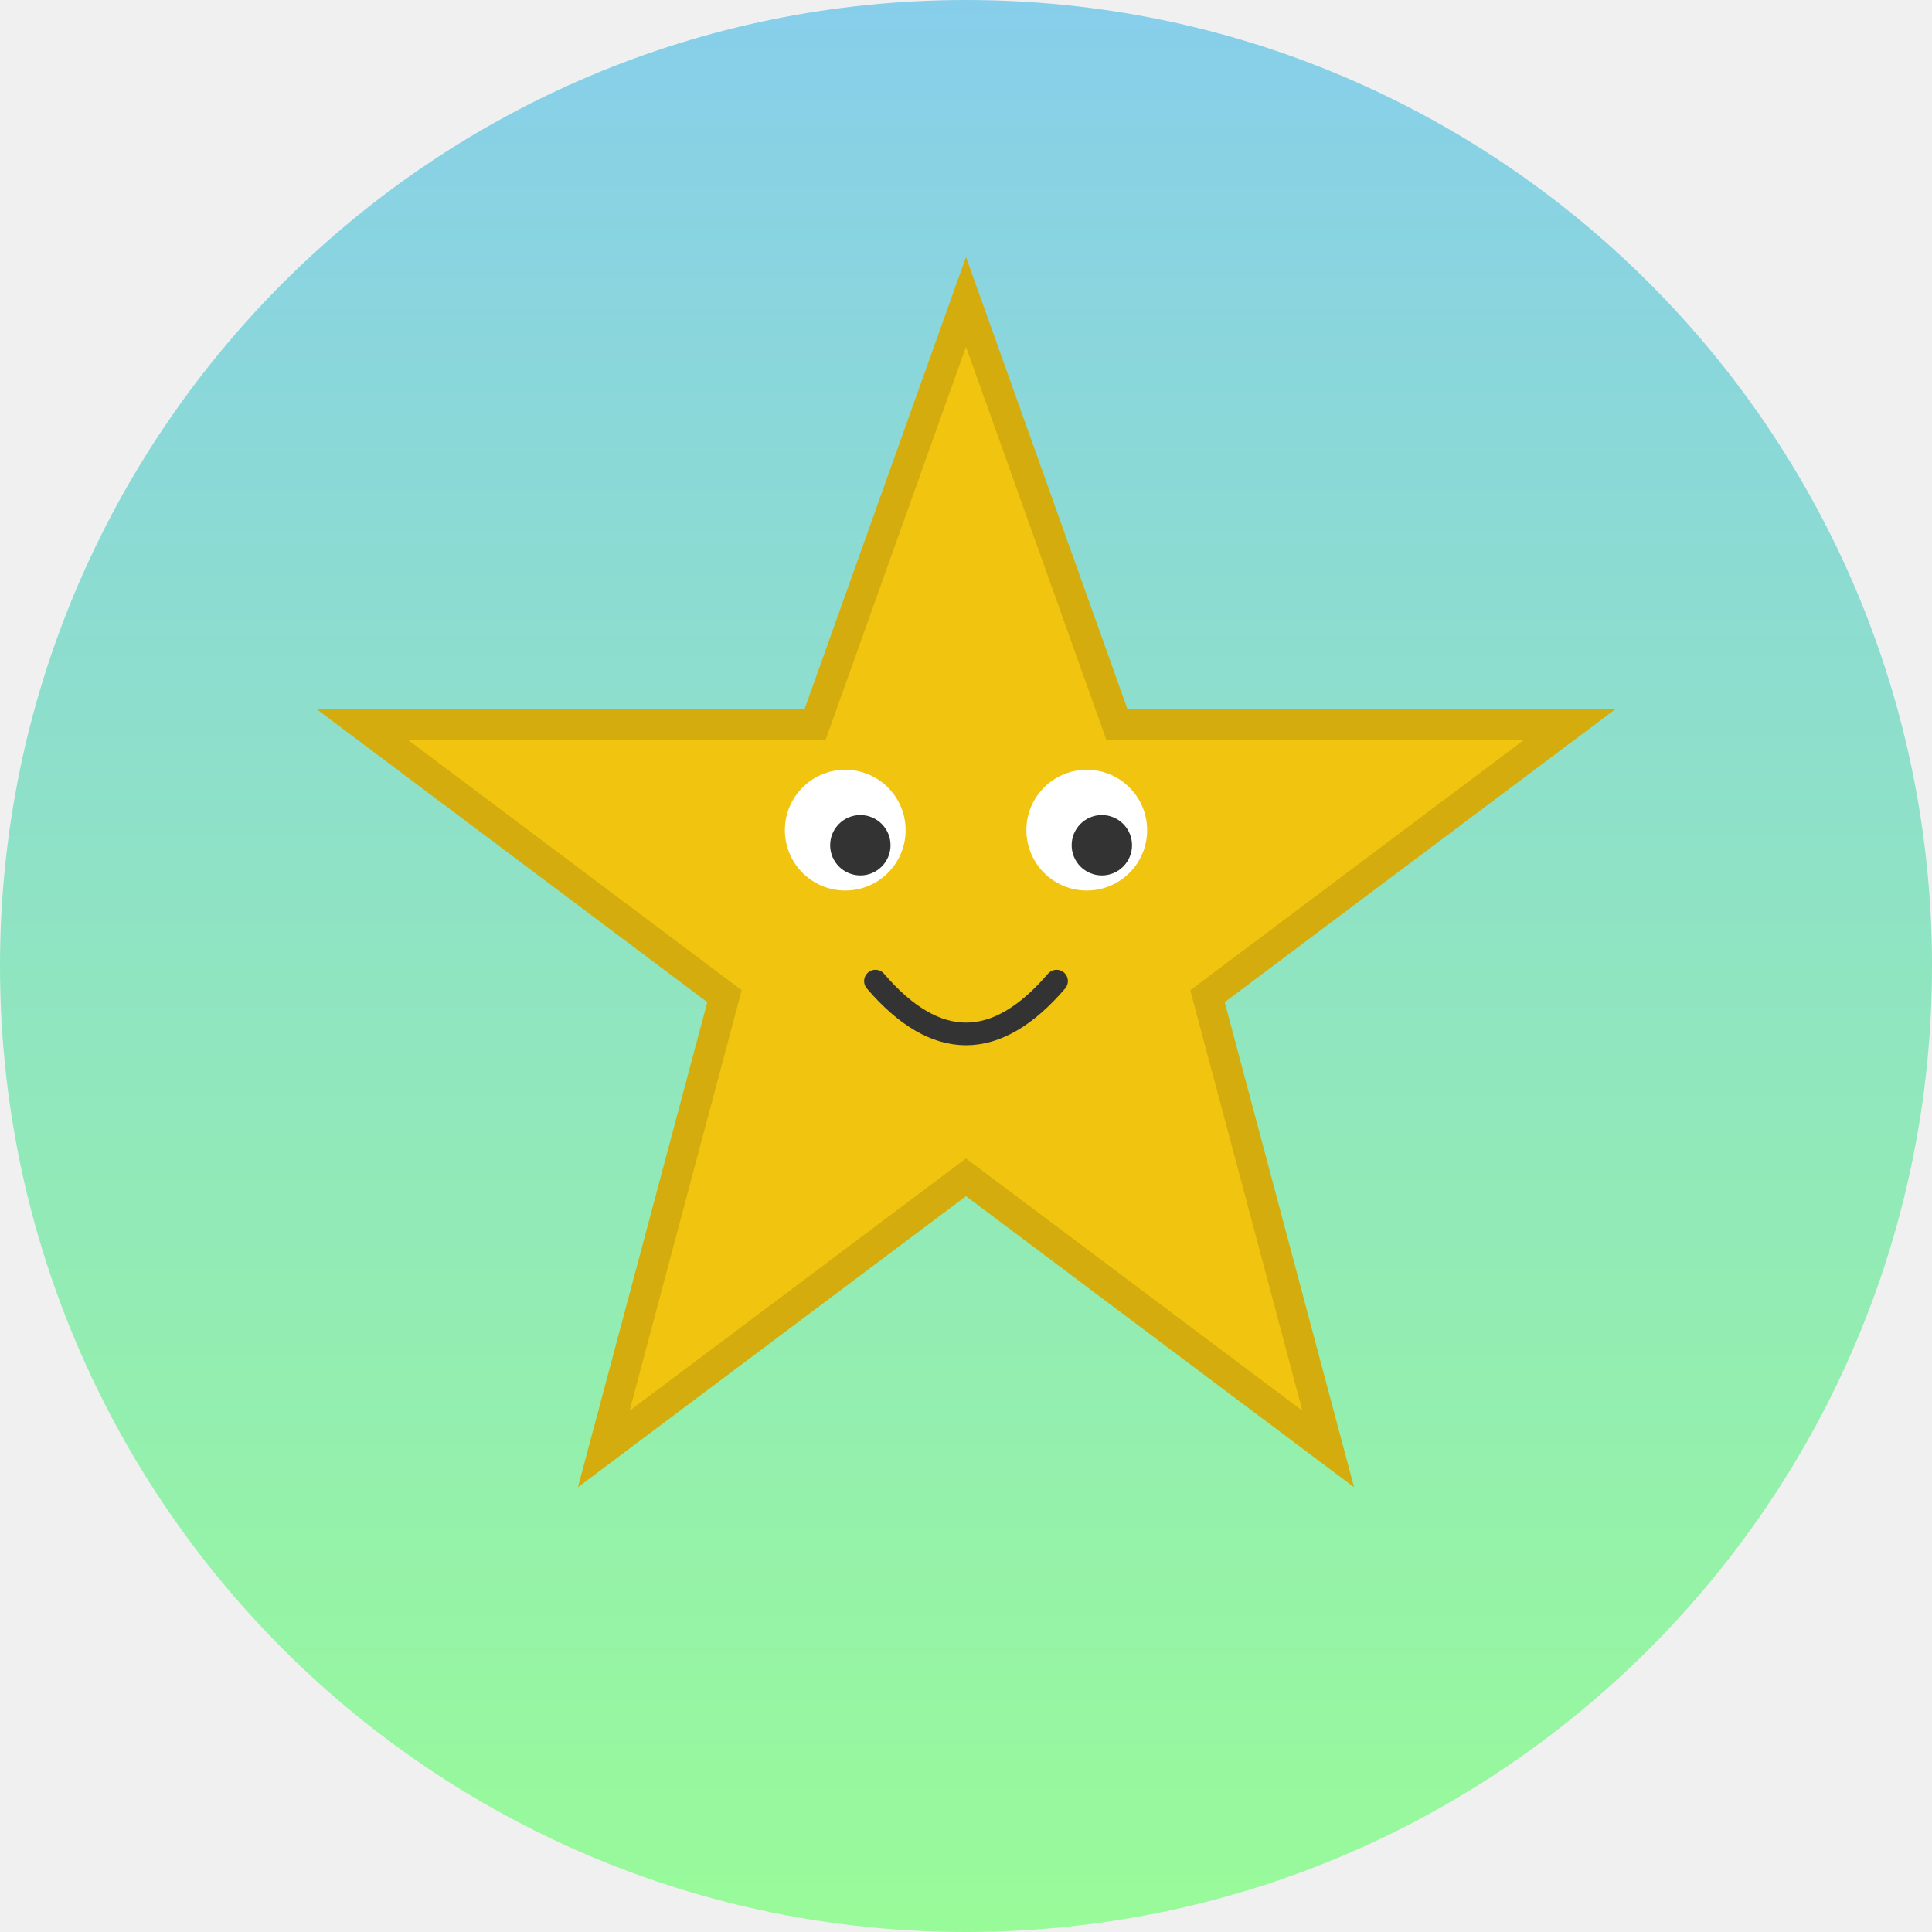
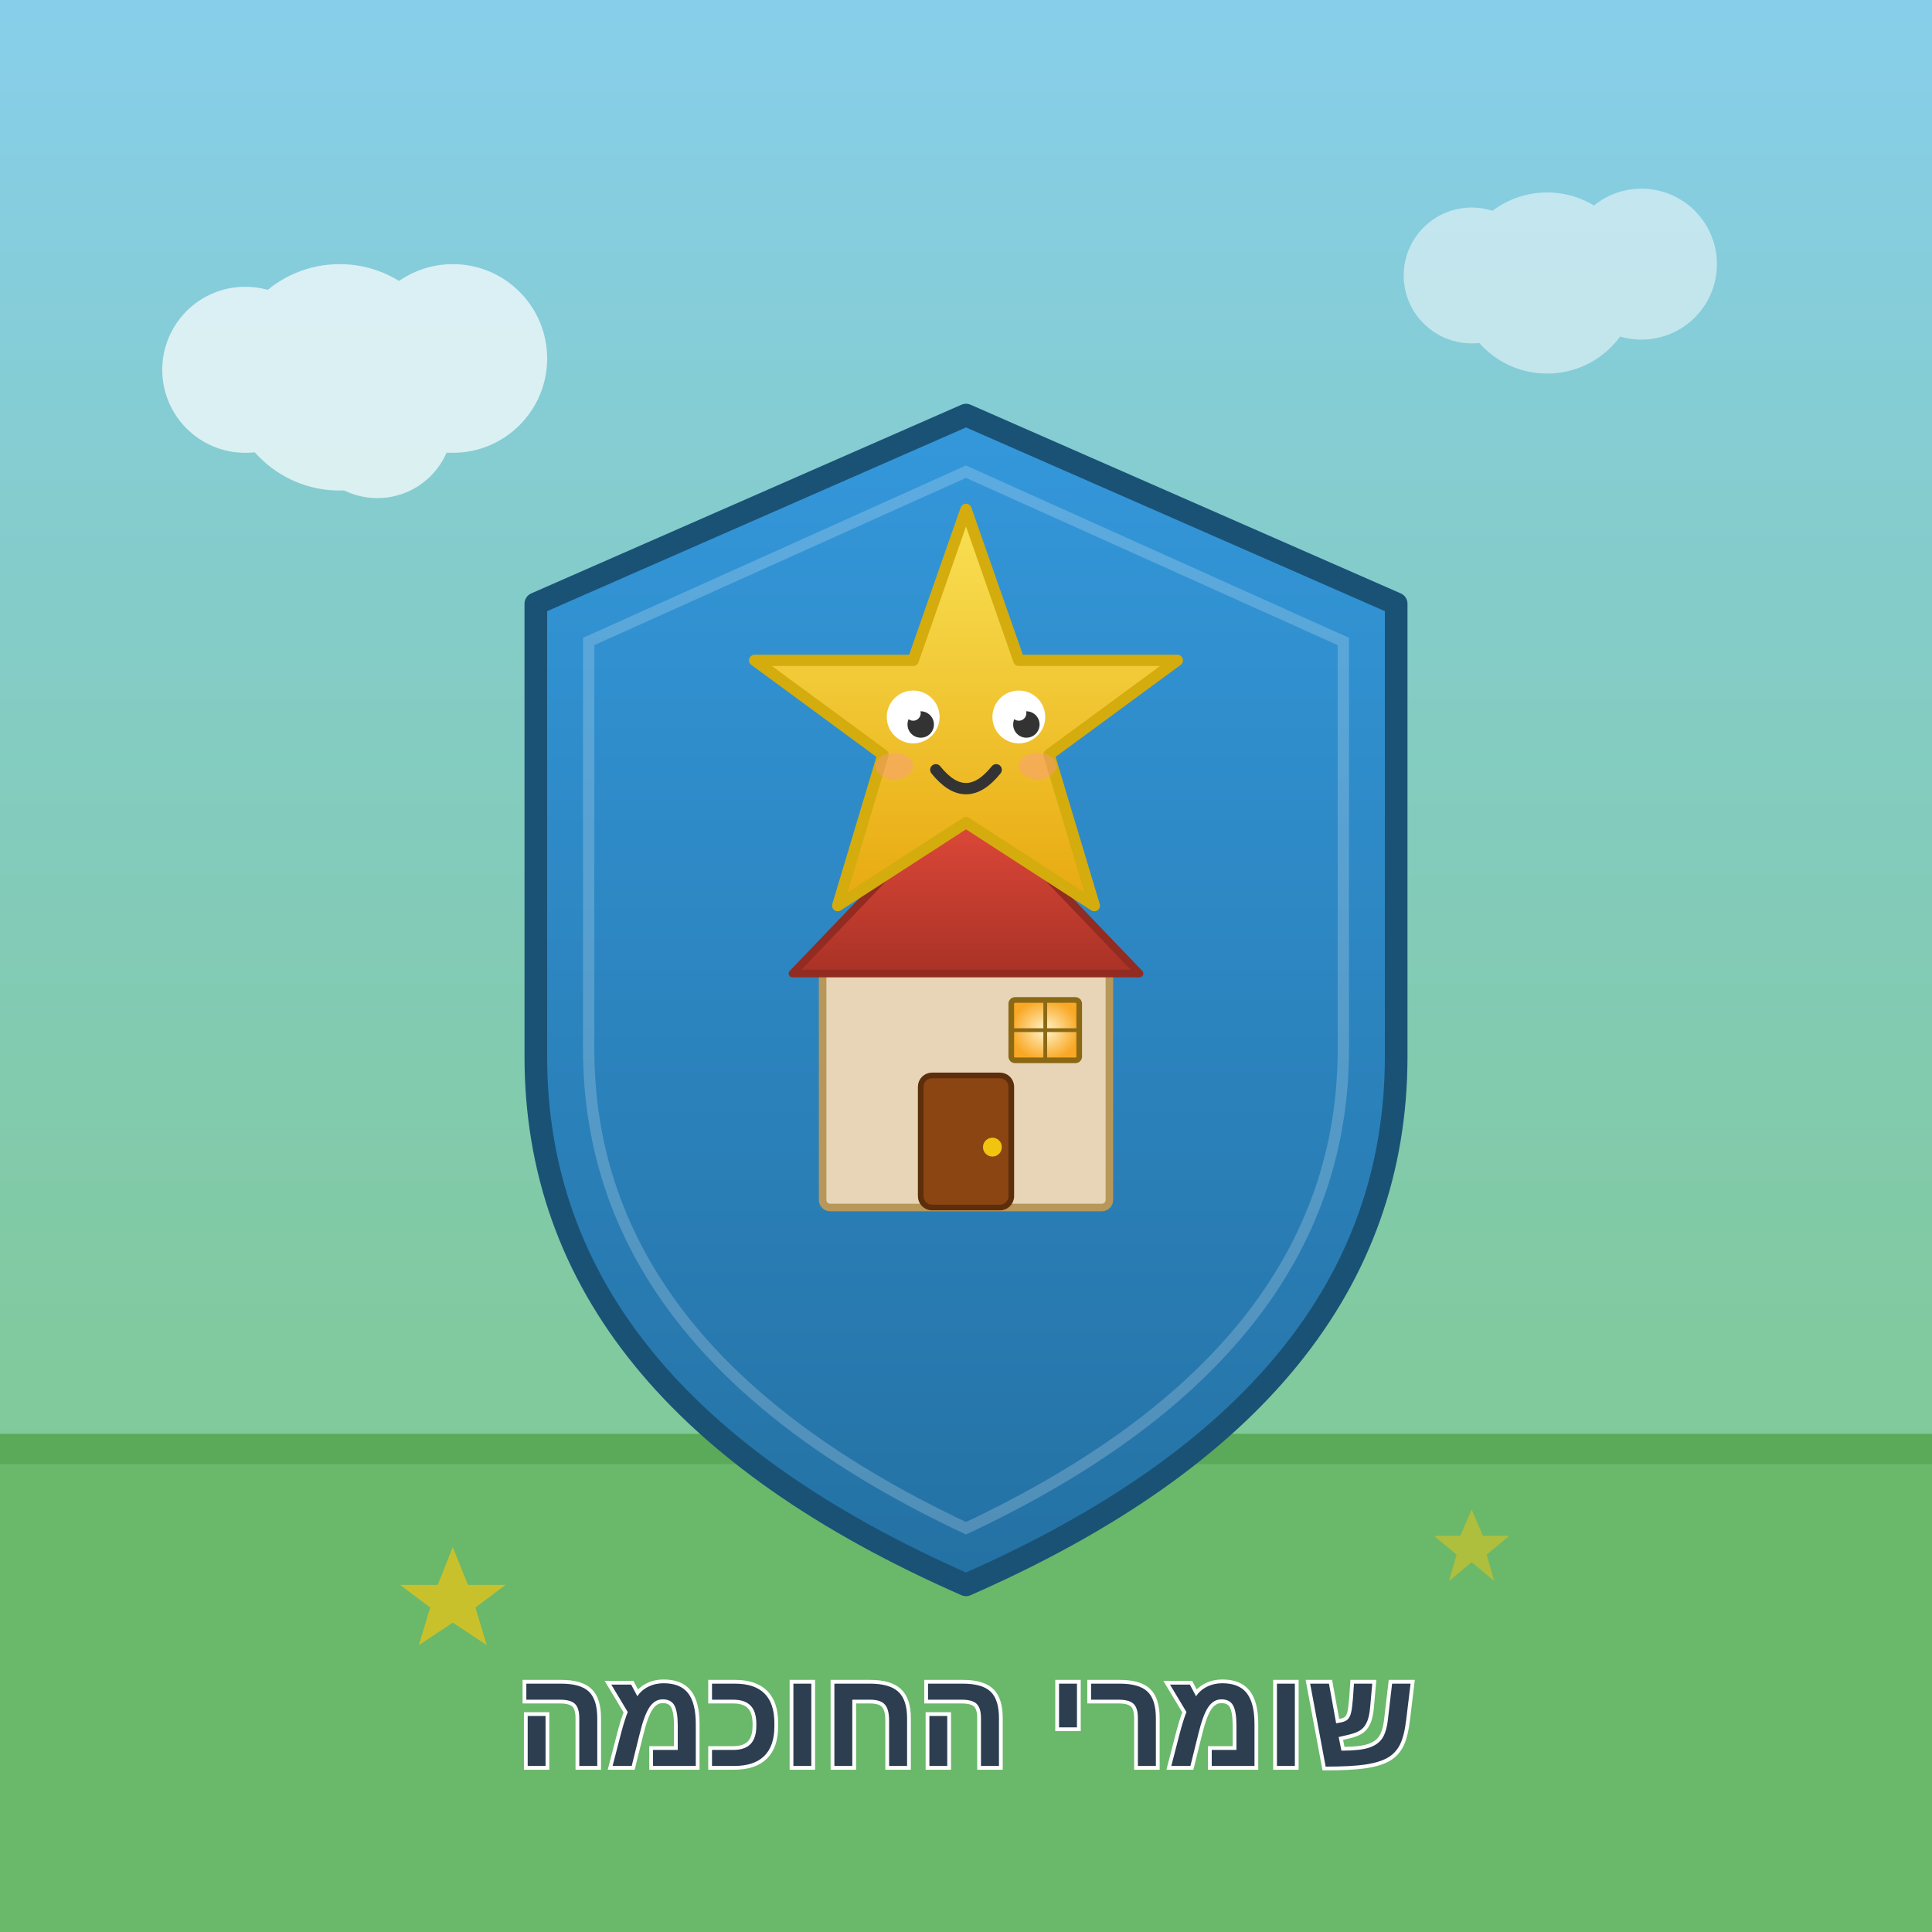
<svg xmlns="http://www.w3.org/2000/svg" viewBox="0 0 512 512">
  <defs>
    <linearGradient id="sky" x1="0" y1="0" x2="0" y2="1">
      <stop offset="0%" stop-color="#87CEEB" />
-       <stop offset="100%" stop-color="#98FB98" />
+       <stop offset="100%" stop-color="#7ec87e" />
    </linearGradient>
+     <linearGradient id="shield" x1="0" y1="0" x2="0" y2="1">
+       <stop offset="0%" stop-color="#3498db" />
+       <stop offset="100%" stop-color="#2471a3" />
+     </linearGradient>
+     <linearGradient id="starGrad" x1="0" y1="0" x2="0" y2="1">
+       <stop offset="0%" stop-color="#f9e154" />
+       <stop offset="100%" stop-color="#e8a910" />
+     </linearGradient>
+     <linearGradient id="roofGrad" x1="0" y1="0" x2="0" y2="1">
+       <stop offset="0%" stop-color="#e74c3c" />
+       <stop offset="100%" stop-color="#a93226" />
+     </linearGradient>
+     <radialGradient id="windowGlow" cx="50%" cy="50%" r="50%">
+       <stop offset="0%" stop-color="#fff5cc" />
+       <stop offset="100%" stop-color="#f9a825" />
+     </radialGradient>
  </defs>
-   <circle cx="256" cy="256" r="256" fill="url(#sky)" />
-   <polygon points="256,80 296,192 416,192 320,264 352,384 256,312 160,384 192,264 96,192 216,192" fill="#f1c40f" stroke="#d4ac0d" stroke-width="8" />
-   <circle cx="224" cy="220" r="16" fill="#fff" />
-   <circle cx="288" cy="220" r="16" fill="#fff" />
-   <circle cx="228" cy="224" r="8" fill="#333" />
-   <circle cx="292" cy="224" r="8" fill="#333" />
-   <path d="M 232 260 Q 256 288 280 260" stroke="#333" stroke-width="6" fill="none" stroke-linecap="round" />
+   <rect width="512" height="512" fill="url(#sky)" />
+   <rect x="0" y="380" width="512" height="132" fill="#6ab86a" />
+   <rect x="0" y="380" width="512" height="8" fill="#5aaa5a" />
+   <g opacity="0.7">
+     <circle cx="90" cy="100" r="30" fill="#fff" />
+     <circle cx="120" cy="95" r="25" fill="#fff" />
+     <circle cx="65" cy="98" r="22" fill="#fff" />
+     <circle cx="100" cy="112" r="20" fill="#fff" />
+   </g>
+   <g opacity="0.5">
+     <circle cx="410" cy="75" r="24" fill="#fff" />
+     <circle cx="435" cy="70" r="20" fill="#fff" />
+     <circle cx="390" cy="73" r="18" fill="#fff" />
+   </g>
+   <path d="M 256 110 L 370 160 L 370 280 Q 370 370 256 420 Q 142 370 142 280 L 142 160 Z" fill="url(#shield)" stroke="#1a5276" stroke-width="6" stroke-linejoin="round" />
+   <path d="M 256 125 L 356 170 L 356 278 Q 356 358 256 405 Q 156 358 156 278 L 156 170 Z" fill="none" stroke="rgba(255,255,255,0.2)" stroke-width="3" />
+   <rect x="218" y="255" width="76" height="65" rx="2" fill="#e8d5b7" stroke="#b8975a" stroke-width="2" />
+   <polygon points="210,258 256,210 302,258" fill="url(#roofGrad)" stroke="#922b21" stroke-width="2" stroke-linejoin="round" />
+   <rect x="244" y="285" width="24" height="35" rx="3" fill="#8B4513" stroke="#5D2E0C" stroke-width="1.5" />
+   <circle cx="263" cy="304" r="2.5" fill="#f1c40f" />
+   <rect x="268" y="265" width="18" height="16" rx="1" fill="url(#windowGlow)" stroke="#8B6914" stroke-width="1.5" />
+   <line x1="277" y1="265" x2="277" y2="281" stroke="#8B6914" stroke-width="1" />
+   <line x1="268" y1="273" x2="286" y2="273" stroke="#8B6914" stroke-width="1" />
+   <polygon points="256,135 270,175 312,175 278,200 290,240 256,218 222,240 234,200 200,175 242,175" fill="url(#starGrad)" stroke="#d4ac0d" stroke-width="3" stroke-linejoin="round" />
+   <circle cx="242" cy="190" r="7" fill="#fff" />
+   <circle cx="270" cy="190" r="7" fill="#fff" />
+   <circle cx="244" cy="192" r="3.5" fill="#333" />
+   <circle cx="272" cy="192" r="3.5" fill="#333" />
+   <circle cx="242" cy="189" r="2" fill="#fff" />
+   <circle cx="270" cy="189" r="2" fill="#fff" />
+   <path d="M 248 204 Q 256 214 264 204" stroke="#333" stroke-width="3" fill="none" stroke-linecap="round" />
+   <ellipse cx="237" cy="203" rx="5" ry="3.5" fill="rgba(255,150,150,0.4)" />
+   <ellipse cx="275" cy="203" rx="5" ry="3.5" fill="rgba(255,150,150,0.4)" />
+   <polygon points="120,410 124,420 134,420 126,426 129,436 120,430 111,436 114,426 106,420 116,420" fill="#f1c40f" opacity="0.7" />
+   <polygon points="390,400 393,407 400,407 394,412 396,419 390,414 384,419 386,412 380,407 387,407" fill="#f1c40f" opacity="0.5" />
+   <text x="256" y="468" text-anchor="middle" font-family="Arial, sans-serif" font-weight="bold" font-size="36" fill="#2c3e50" stroke="#fff" stroke-width="2" paint-order="stroke">שומרי החוכמה</text>
</svg>
